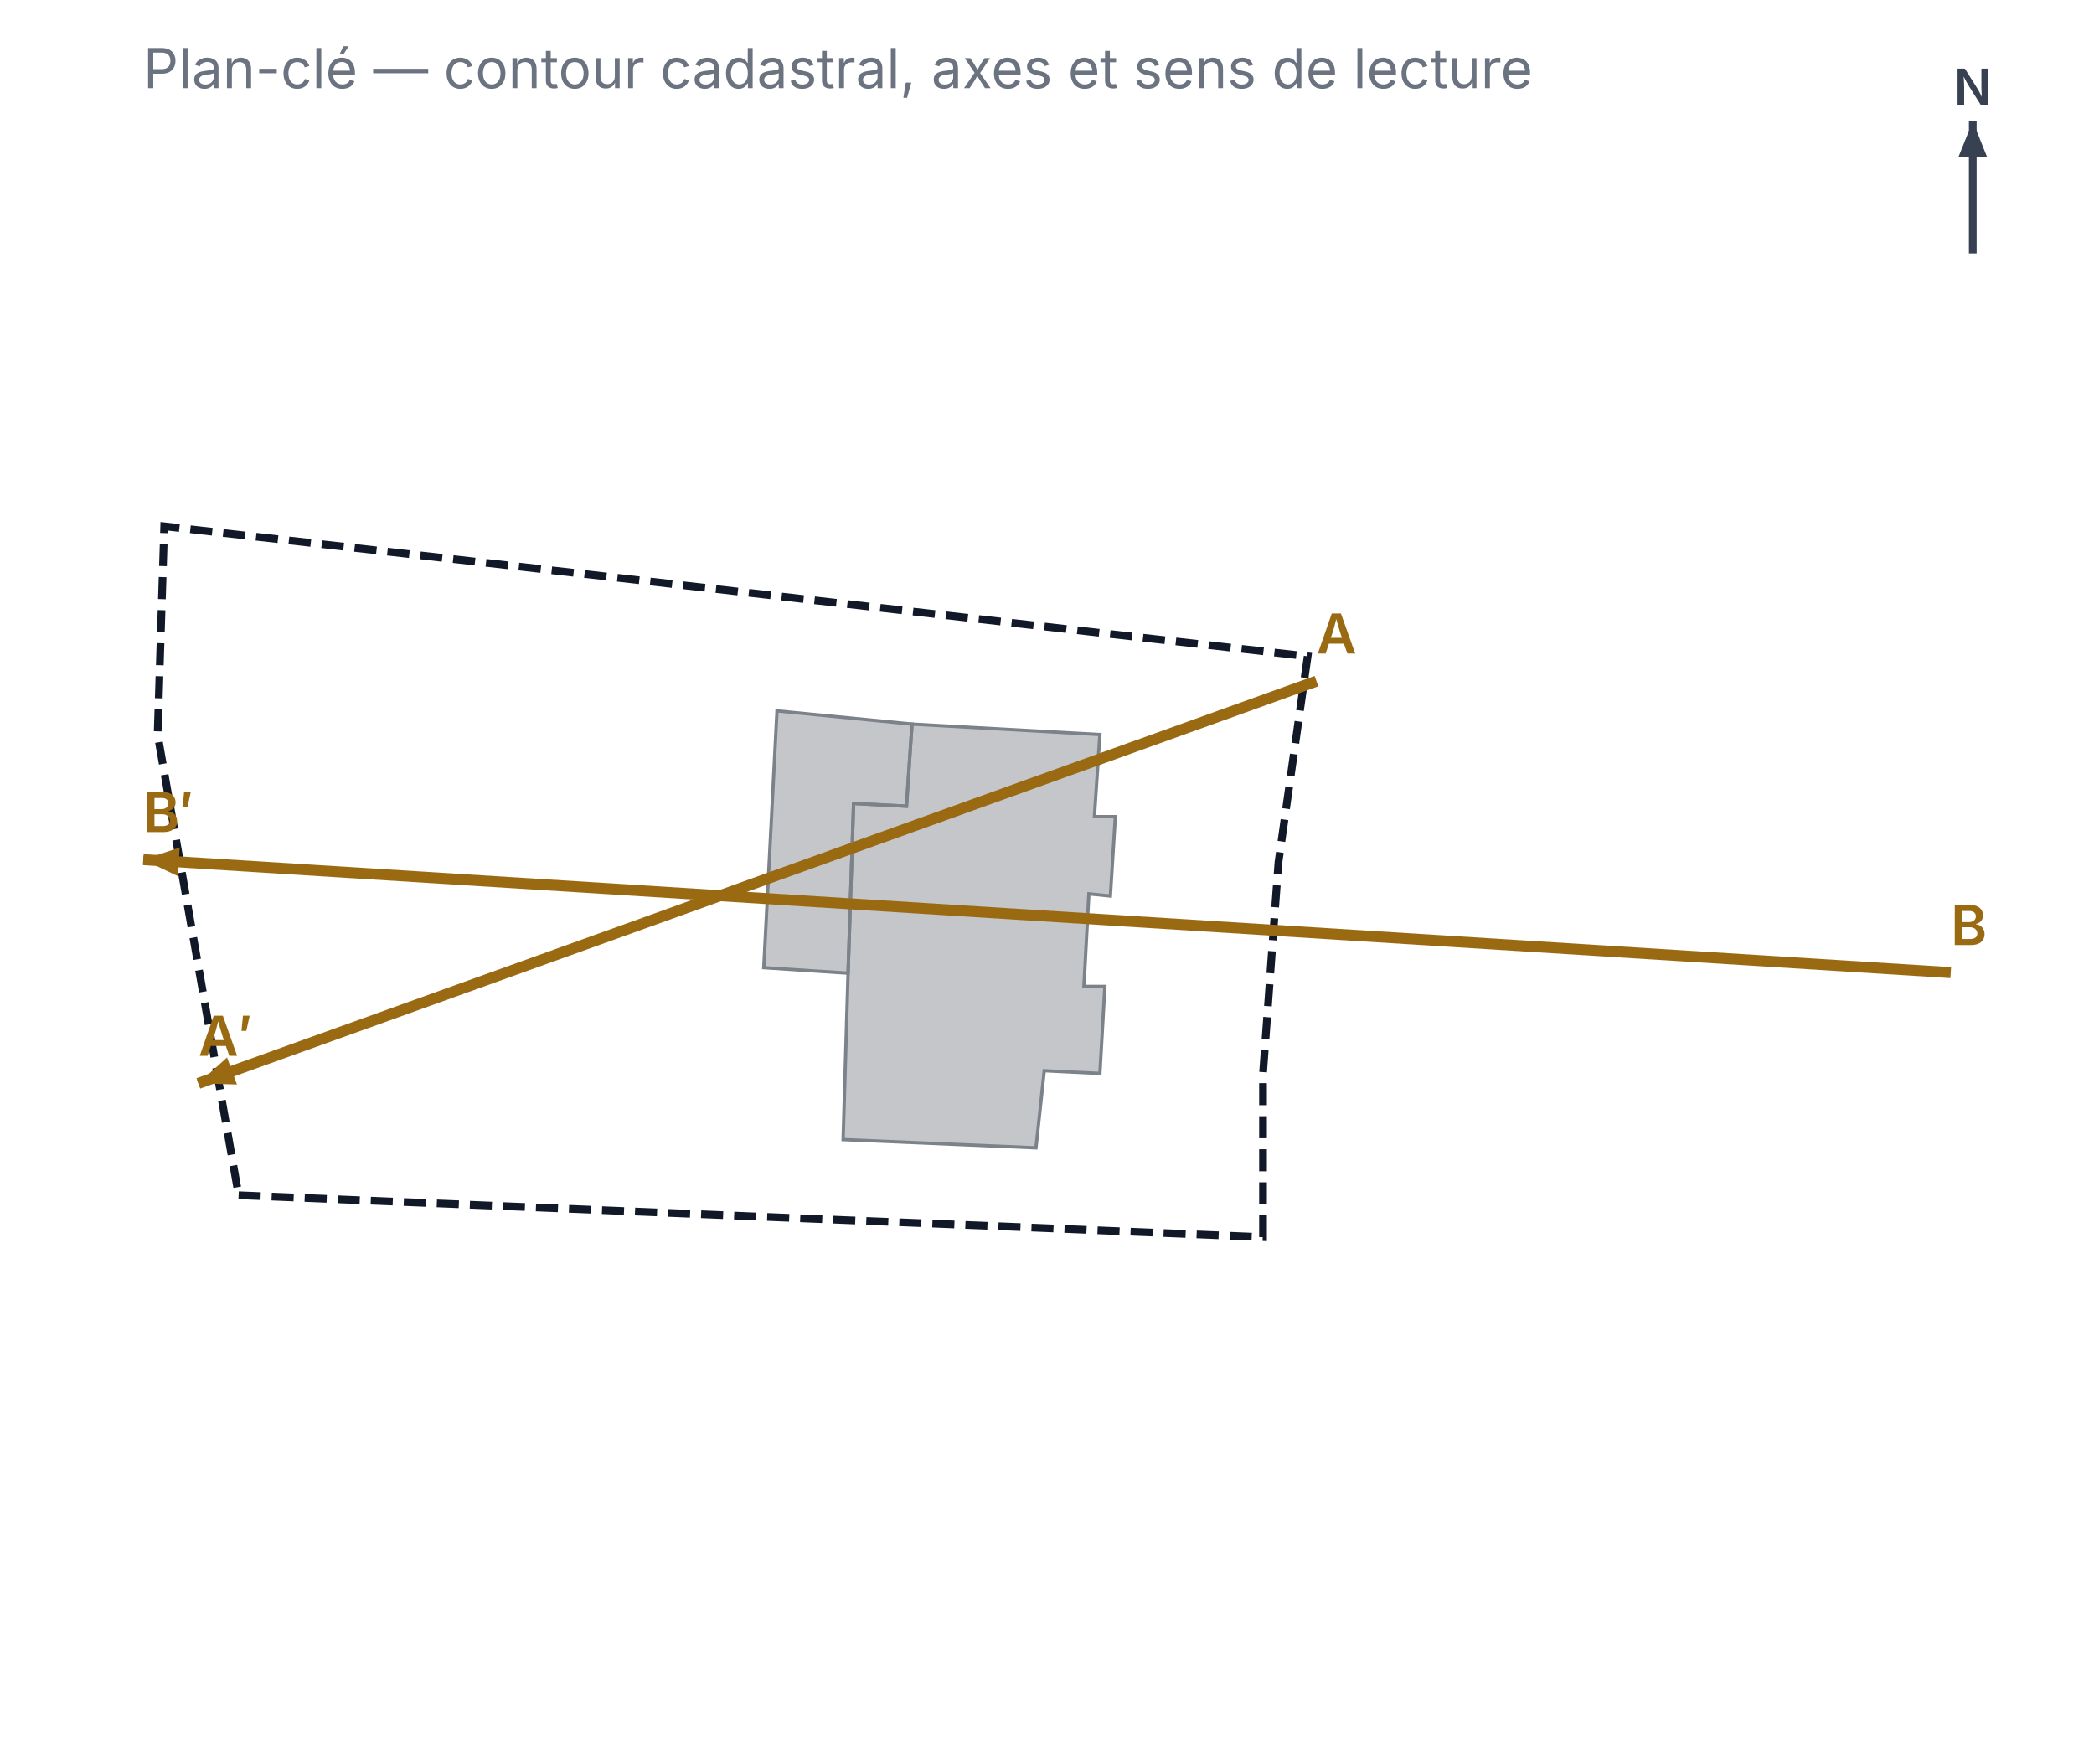
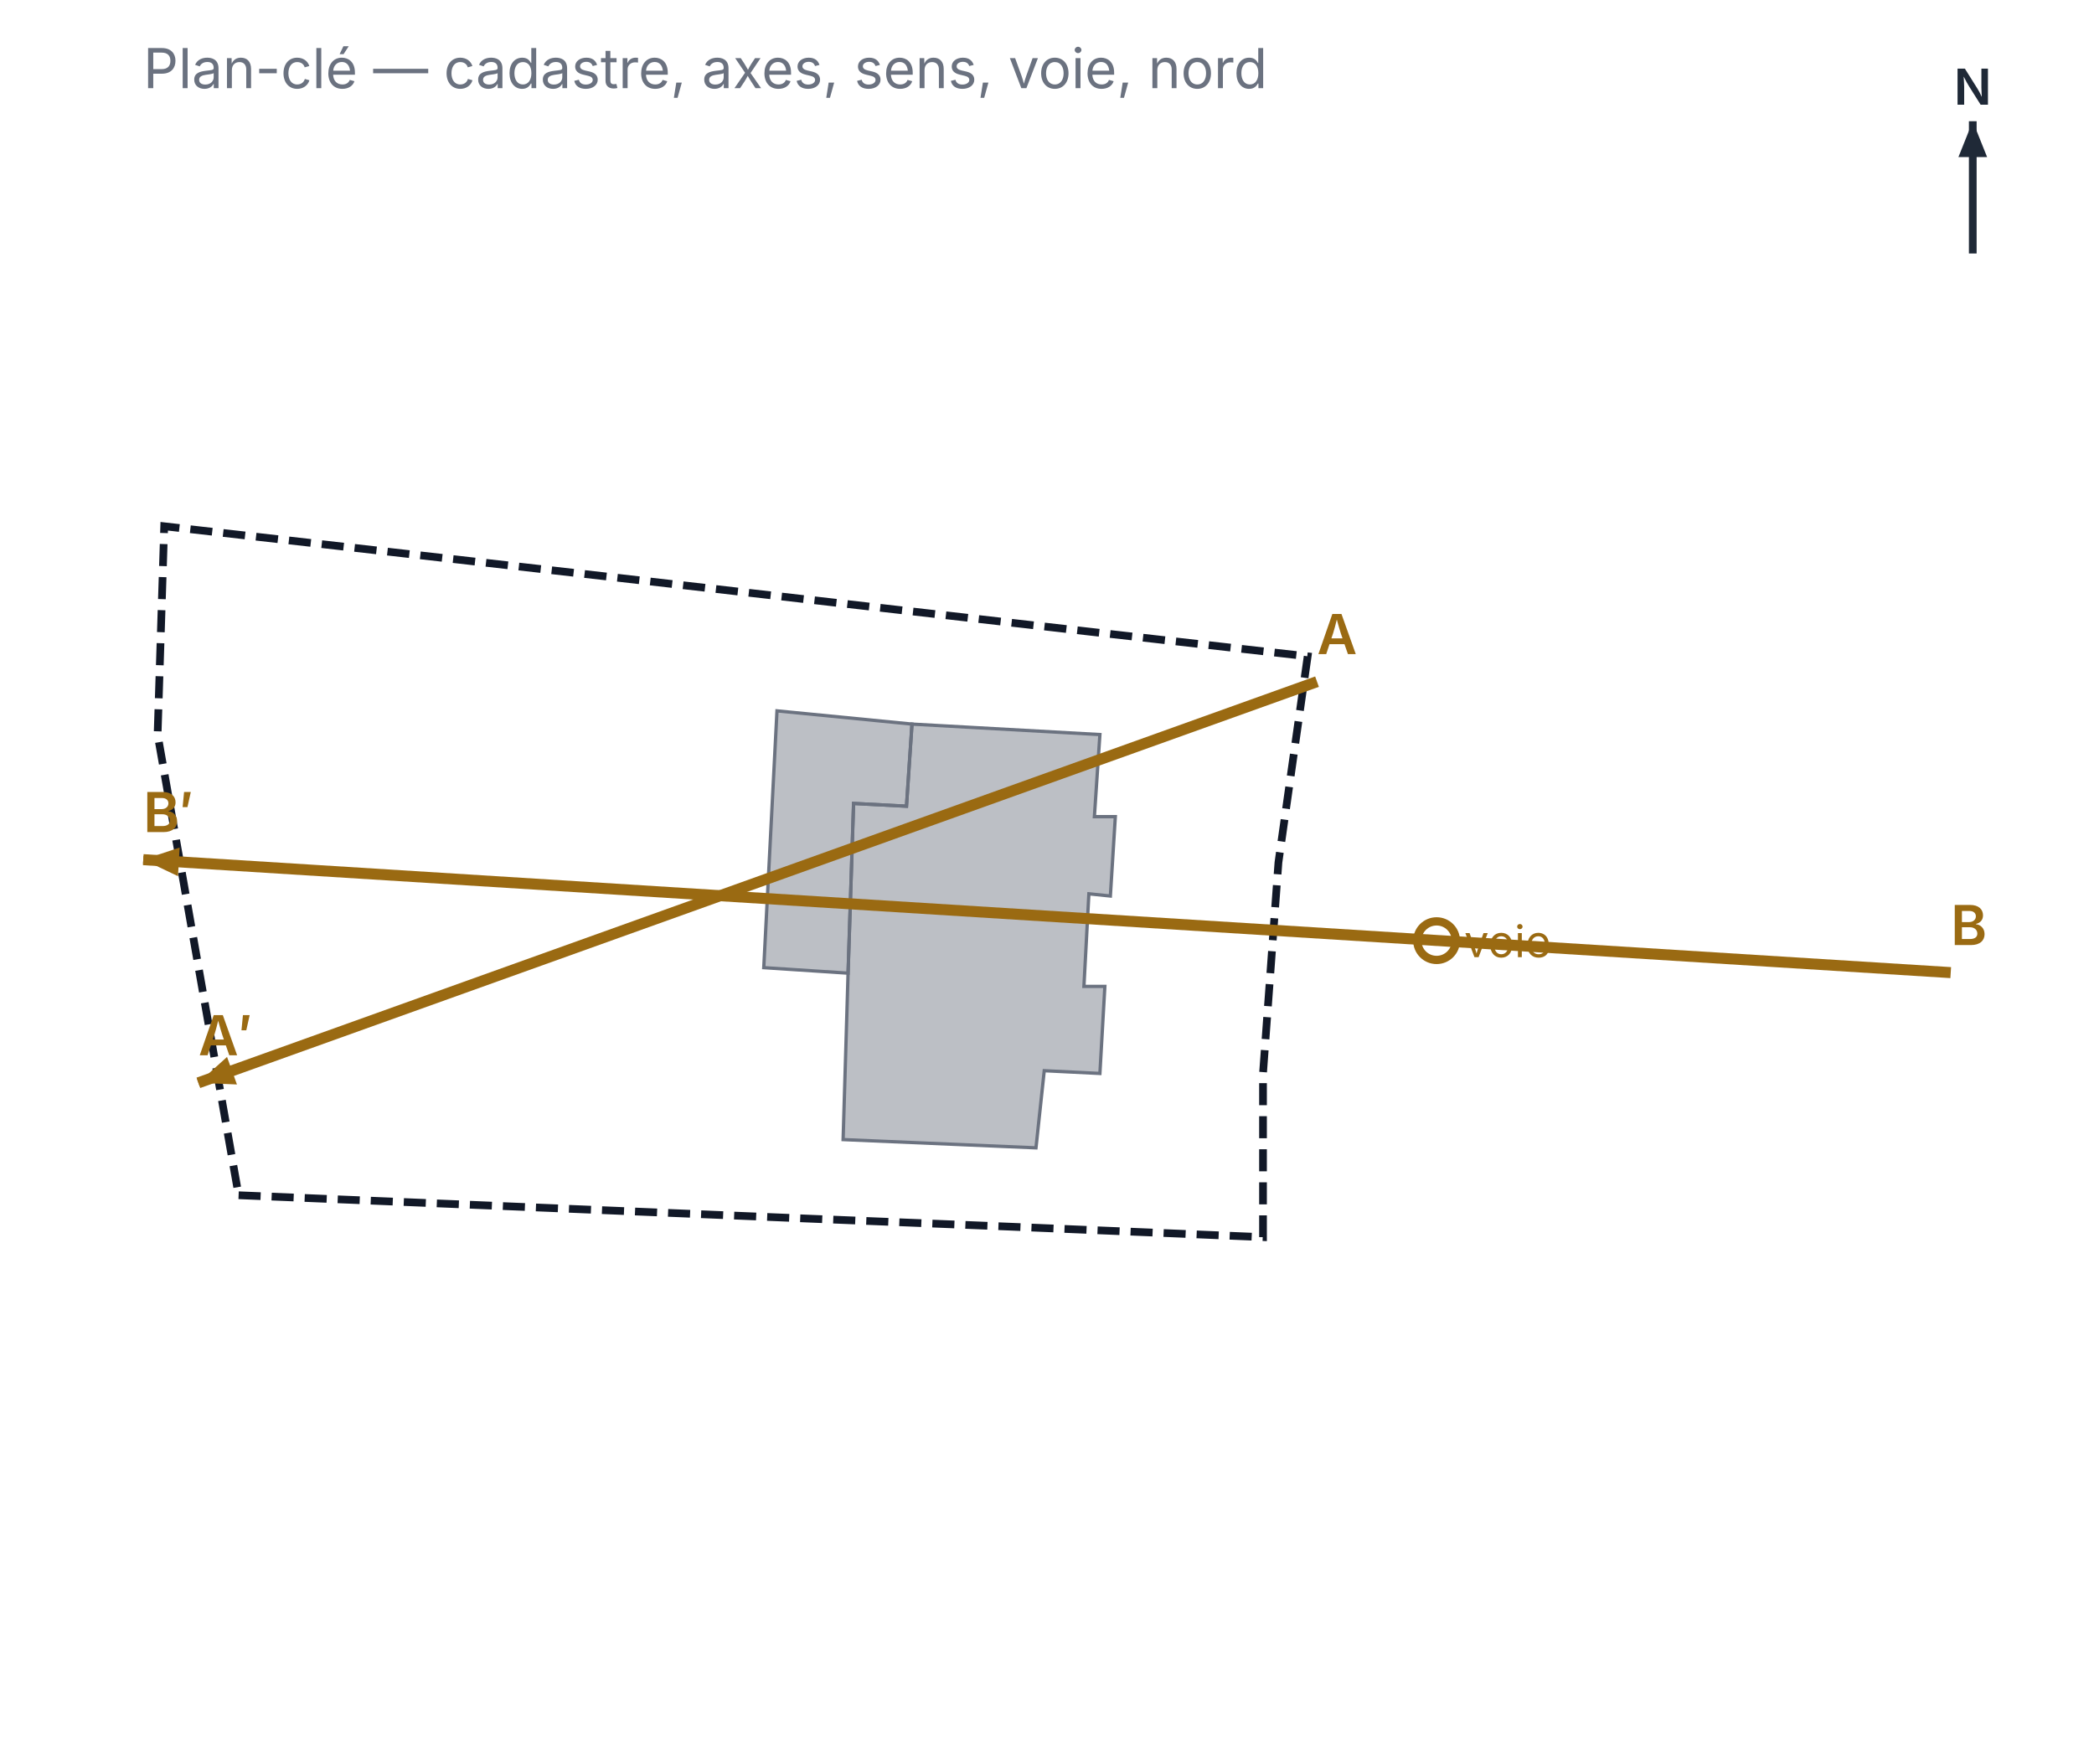
- <svg xmlns="http://www.w3.org/2000/svg" viewBox="0 0 380 320" width="380" height="320" role="img" aria-label="Plan-clé des coupes" font-family="Inter, sans-serif" style="background:#fafbfc">
-   <path d="M153.0,206.8L188.0,208.3L189.5,194.3L199.6,194.8L200.5,179.0L196.7,179.0L197.6,162.2L201.5,162.6L202.4,148.2L198.6,148.2L199.6,133.3L165.5,131.4L164.5,146.3L154.9,145.8L153.9,176.6L153.0,206.8Z" fill="#7c828a" fill-opacity="0.45" stroke="#7c828a" stroke-width="0.6" fill-rule="evenodd" />
-   <path d="M153.9,176.6L154.9,145.8L164.5,146.3L165.5,131.4L141.0,129.0L138.6,175.6L153.9,176.6Z" fill="#7c828a" fill-opacity="0.45" stroke="#7c828a" stroke-width="0.6" fill-rule="evenodd" />
+ <svg xmlns="http://www.w3.org/2000/svg" viewBox="0 0 380 320" width="380" height="320" role="img" aria-label="Plan-clé des coupes" font-family="Inter, Helvetica, Arial, sans-serif" style="background:#ffffff">
+   <path d="M153.0,206.8L188.0,208.3L189.5,194.3L199.6,194.8L200.5,179.0L196.7,179.0L197.6,162.2L201.5,162.6L202.4,148.2L198.6,148.2L199.6,133.3L165.5,131.4L164.5,146.3L154.9,145.8L153.9,176.6L153.0,206.8Z" fill="#6b7280" fill-opacity="0.45" stroke="#6b7280" stroke-width="0.6" fill-rule="evenodd" />
+   <path d="M153.9,176.6L154.9,145.8L164.5,146.3L165.5,131.4L141.0,129.0L138.6,175.6L153.9,176.6Z" fill="#6b7280" fill-opacity="0.45" stroke="#6b7280" stroke-width="0.6" fill-rule="evenodd" />
  <path d="M43.3,216.9L148.1,221.2L183.2,222.6L229.2,224.5L229.2,194.8L232.0,156.5L237.3,119.1L197.5,114.6L162.4,110.6L151.0,109.3L110.8,104.7L29.8,95.5L28.6,133.3L43.3,216.9Z" fill="none" stroke="#111827" stroke-width="1.4" stroke-dasharray="4 2" fill-rule="evenodd" />
-   <line x1="238.9" y1="123.6" x2="36.0" y2="196.6" stroke="#9a6a12" stroke-width="2" />
-   <line x1="92.8" y1="176.1" x2="36.0" y2="196.6" stroke="#9a6a12" stroke-width="1.4" />
-   <polygon points="36.0,196.6 41.2,191.9 43.0,196.8" fill="#9a6a12" />
-   <text x="238.9" y="118.6" font-size="10" font-weight="600" fill="#9a6a12">A</text>
-   <text x="36.0" y="191.6" font-size="10" font-weight="600" fill="#9a6a12">A′</text>
+   <line x1="239.0" y1="123.7" x2="36.0" y2="196.5" stroke="#9a6a12" stroke-width="2" />
+   <line x1="92.8" y1="176.1" x2="36.0" y2="196.5" stroke="#9a6a12" stroke-width="1.4" />
+   <polygon points="36.0,196.5 41.2,191.8 43.0,196.8" fill="#9a6a12" />
+   <text x="239.0" y="118.7" font-size="10" font-weight="600" fill="#9a6a12">A</text>
+   <text x="36.0" y="191.5" font-size="10" font-weight="600" fill="#9a6a12">A′</text>
  <line x1="354.0" y1="176.5" x2="26.0" y2="156.0" stroke="#9a6a12" stroke-width="2" />
  <line x1="117.8" y1="161.7" x2="26.0" y2="156.0" stroke="#9a6a12" stroke-width="1.4" />
  <polygon points="26.0,156.0 32.6,153.8 32.3,159.0" fill="#9a6a12" />
  <text x="354.0" y="171.5" font-size="10" font-weight="600" fill="#9a6a12">B</text>
  <text x="26.0" y="151.0" font-size="10" font-weight="600" fill="#9a6a12">B′</text>
-   <line x1="358.0" y1="46.0" x2="358.0" y2="22.0" stroke="#374151" stroke-width="1.4" />
-   <polygon points="358.0,22.0 360.6,28.5 355.4,28.5" fill="#374151" />
-   <text x="358.0" y="19.0" text-anchor="middle" font-size="9" font-weight="600" fill="#374151">N</text>
-   <text x="26" y="16" font-size="10" fill="#6b7280">Plan-clé — contour cadastral, axes et sens de lecture</text>
+   <circle cx="260.7" cy="170.7" r="3.5" fill="none" stroke="#9a6a12" stroke-width="1.5" />
+   <text x="265.7" y="173.7" font-size="8" fill="#9a6a12">voie</text>
+   <line x1="358.0" y1="46.0" x2="358.0" y2="22.0" stroke="#1f2937" stroke-width="1.4" />
+   <polygon points="358.0,22.0 360.6,28.5 355.4,28.5" fill="#1f2937" />
+   <text x="358.0" y="19.0" text-anchor="middle" font-size="9" font-weight="600" fill="#1f2937">N</text>
+   <text x="26" y="16" font-size="10" fill="#6b7280">Plan-clé — cadastre, axes, sens, voie, nord</text>
</svg>
